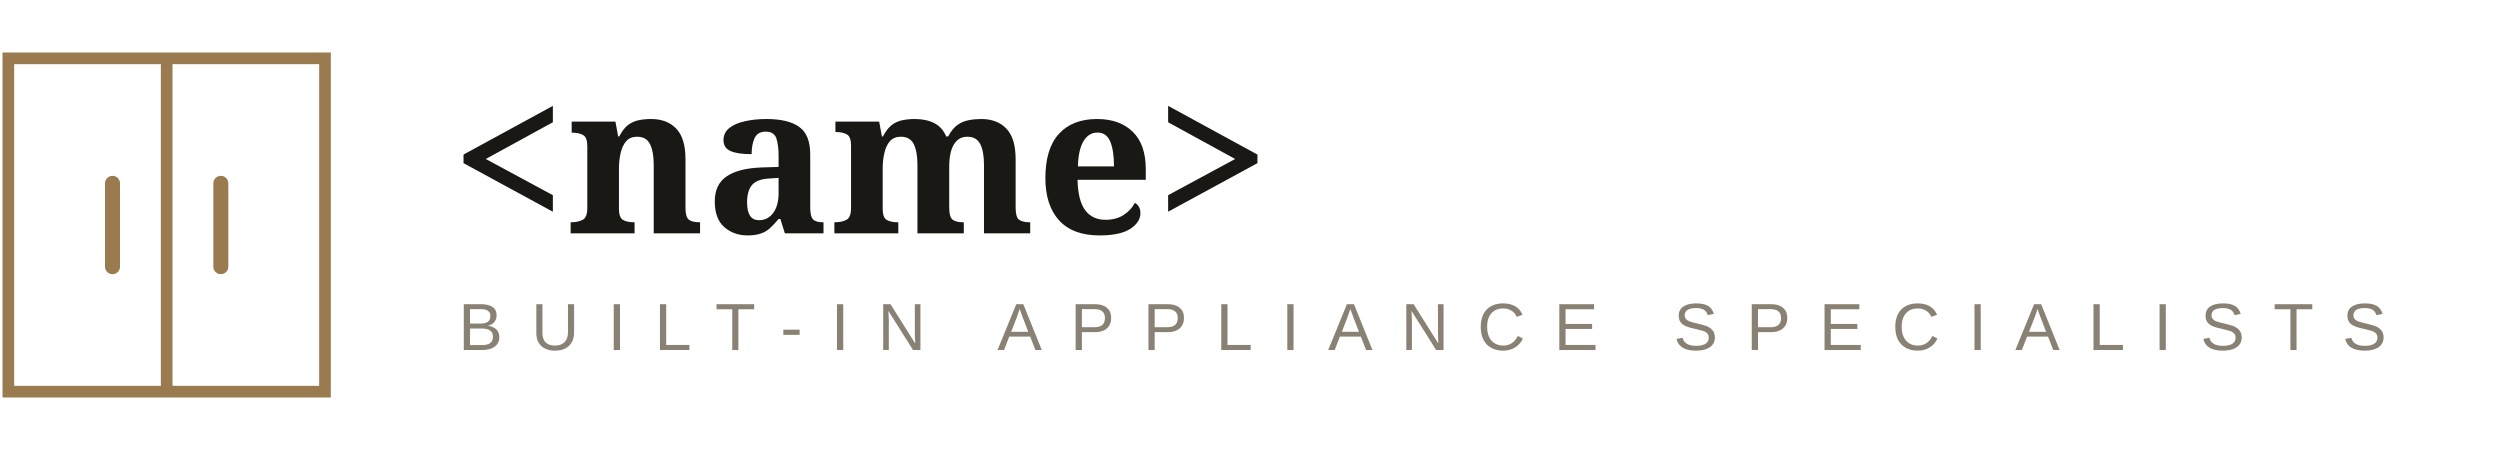
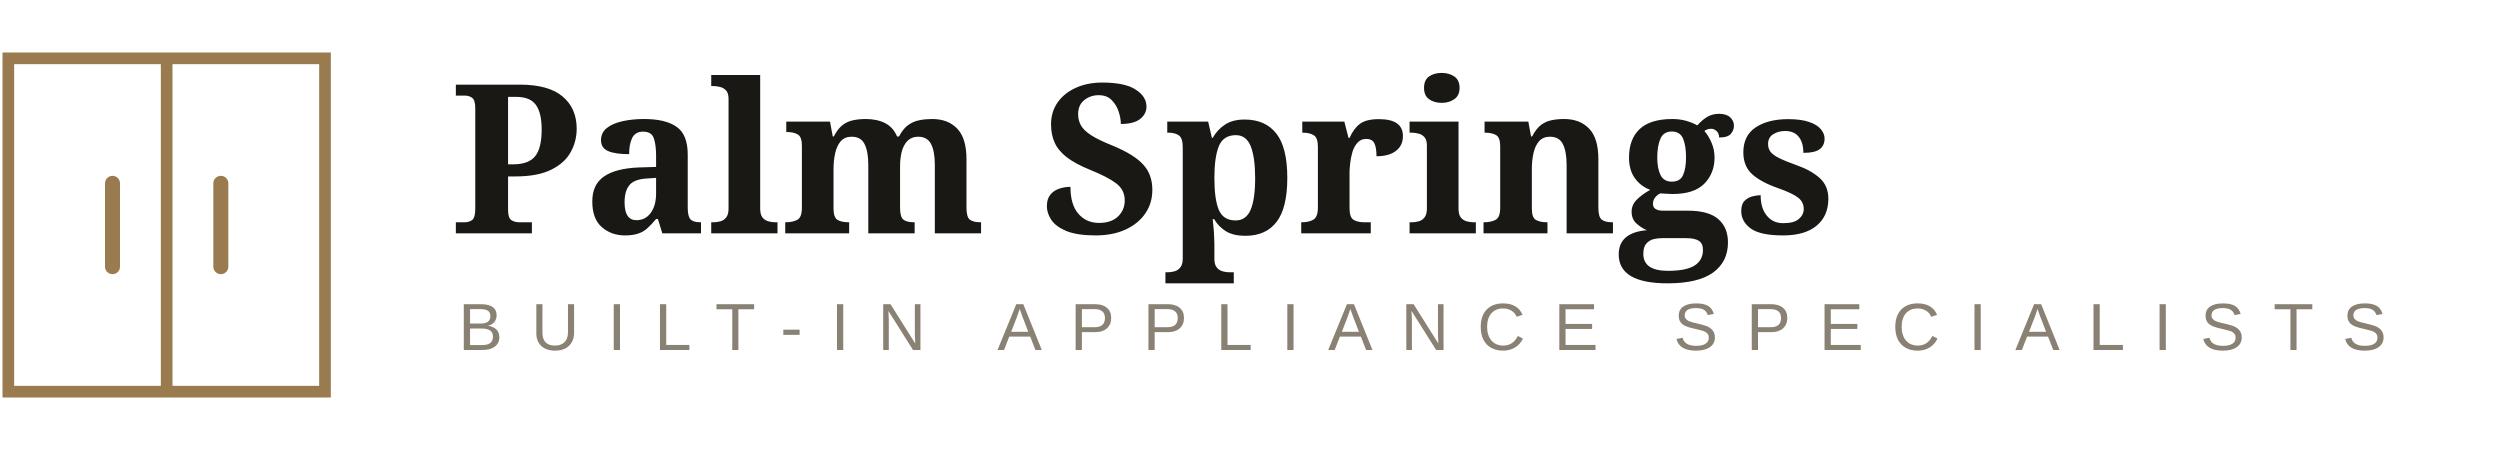
- <svg xmlns="http://www.w3.org/2000/svg" viewBox="0 0 300 54" role="img" aria-label="&lt;name&gt; Built-In Appliance Specialists">
+ <svg xmlns="http://www.w3.org/2000/svg" viewBox="0 0 300 54" role="img" aria-label="Palm Springs Built-In Appliance Specialists">
  <rect x="1" y="7" width="38" height="40" fill="none" stroke="#9A7B4F" stroke-width="1.4" />
  <path d="M20 7v40" stroke="#9A7B4F" stroke-width="1.4" />
  <path d="M13.5 22v10M26.5 22v10" stroke="#9A7B4F" stroke-width="1.8" stroke-linecap="round" />
-   <text x="54" y="28" font-family="Cormorant Garamond, Georgia, serif" font-size="25" font-weight="600" fill="#1A1815">&lt;name&gt;</text>
+   <text x="54" y="28" font-family="Cormorant Garamond, Georgia, serif" font-size="25" font-weight="600" fill="#1A1815">Palm Springs</text>
  <text x="55" y="42" font-family="Jost, Arial, sans-serif" font-size="8" font-weight="500" letter-spacing="3.4" fill="#8A8175">BUILT-IN APPLIANCE SPECIALISTS</text>
</svg>
